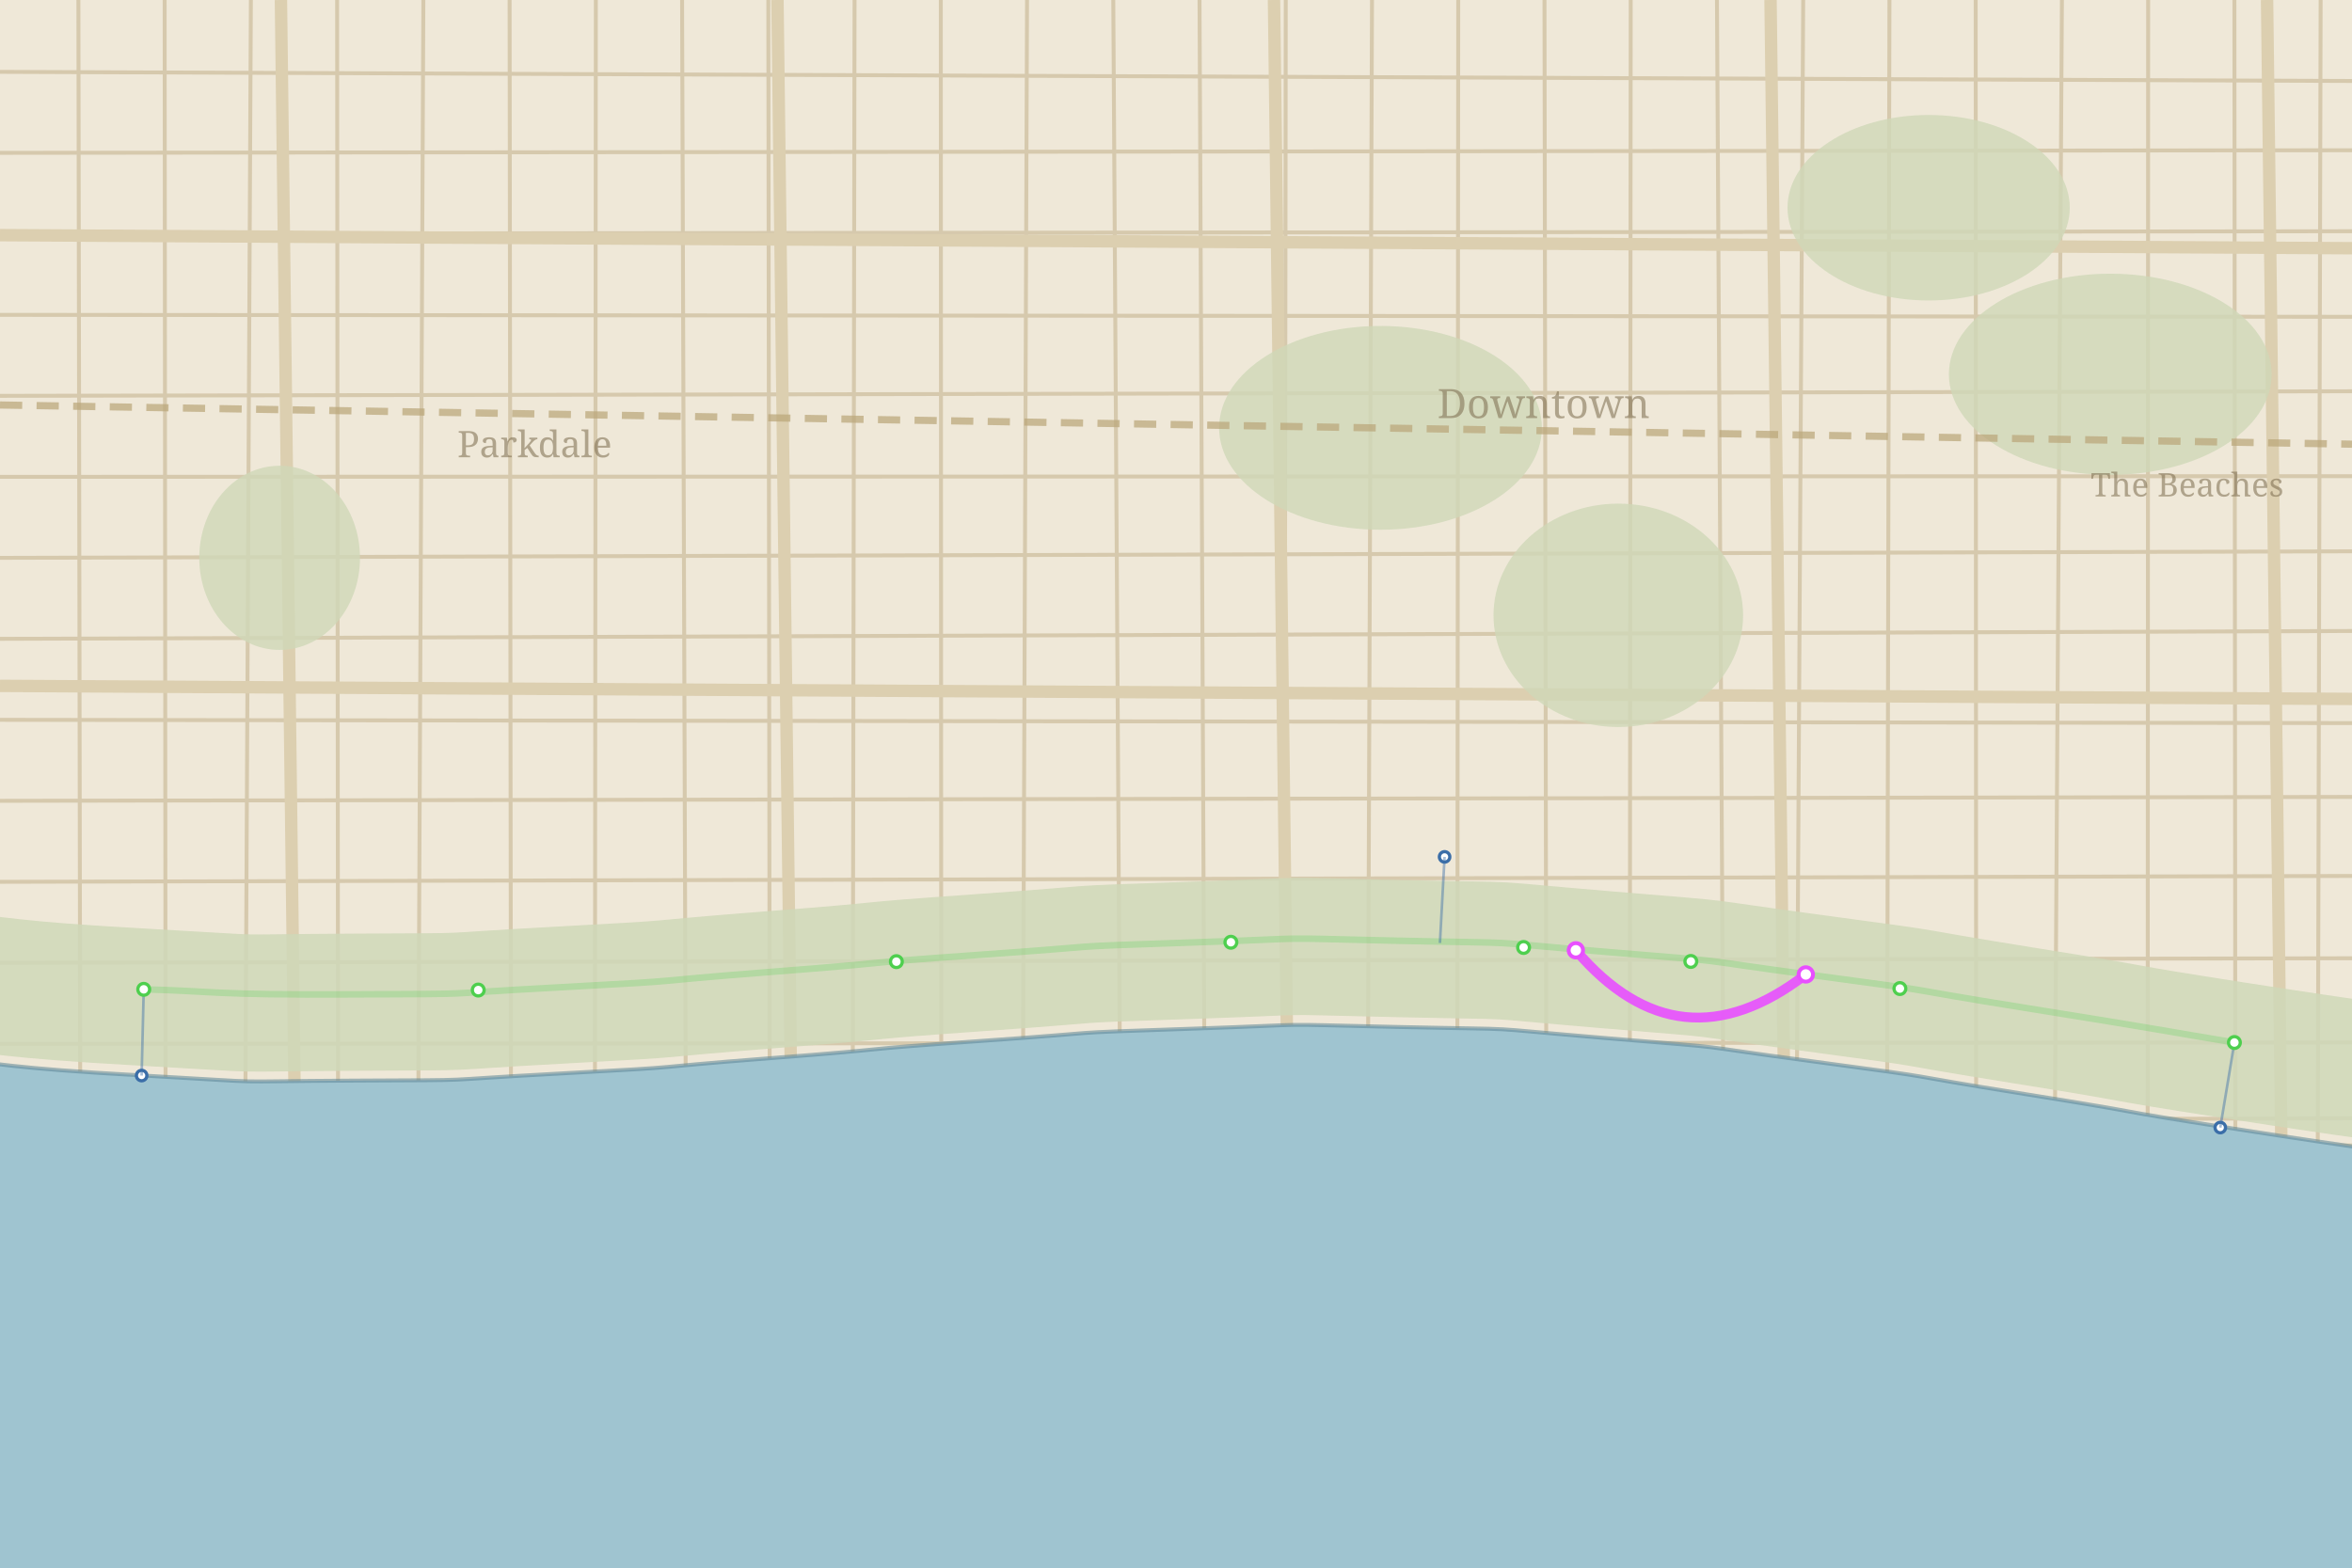
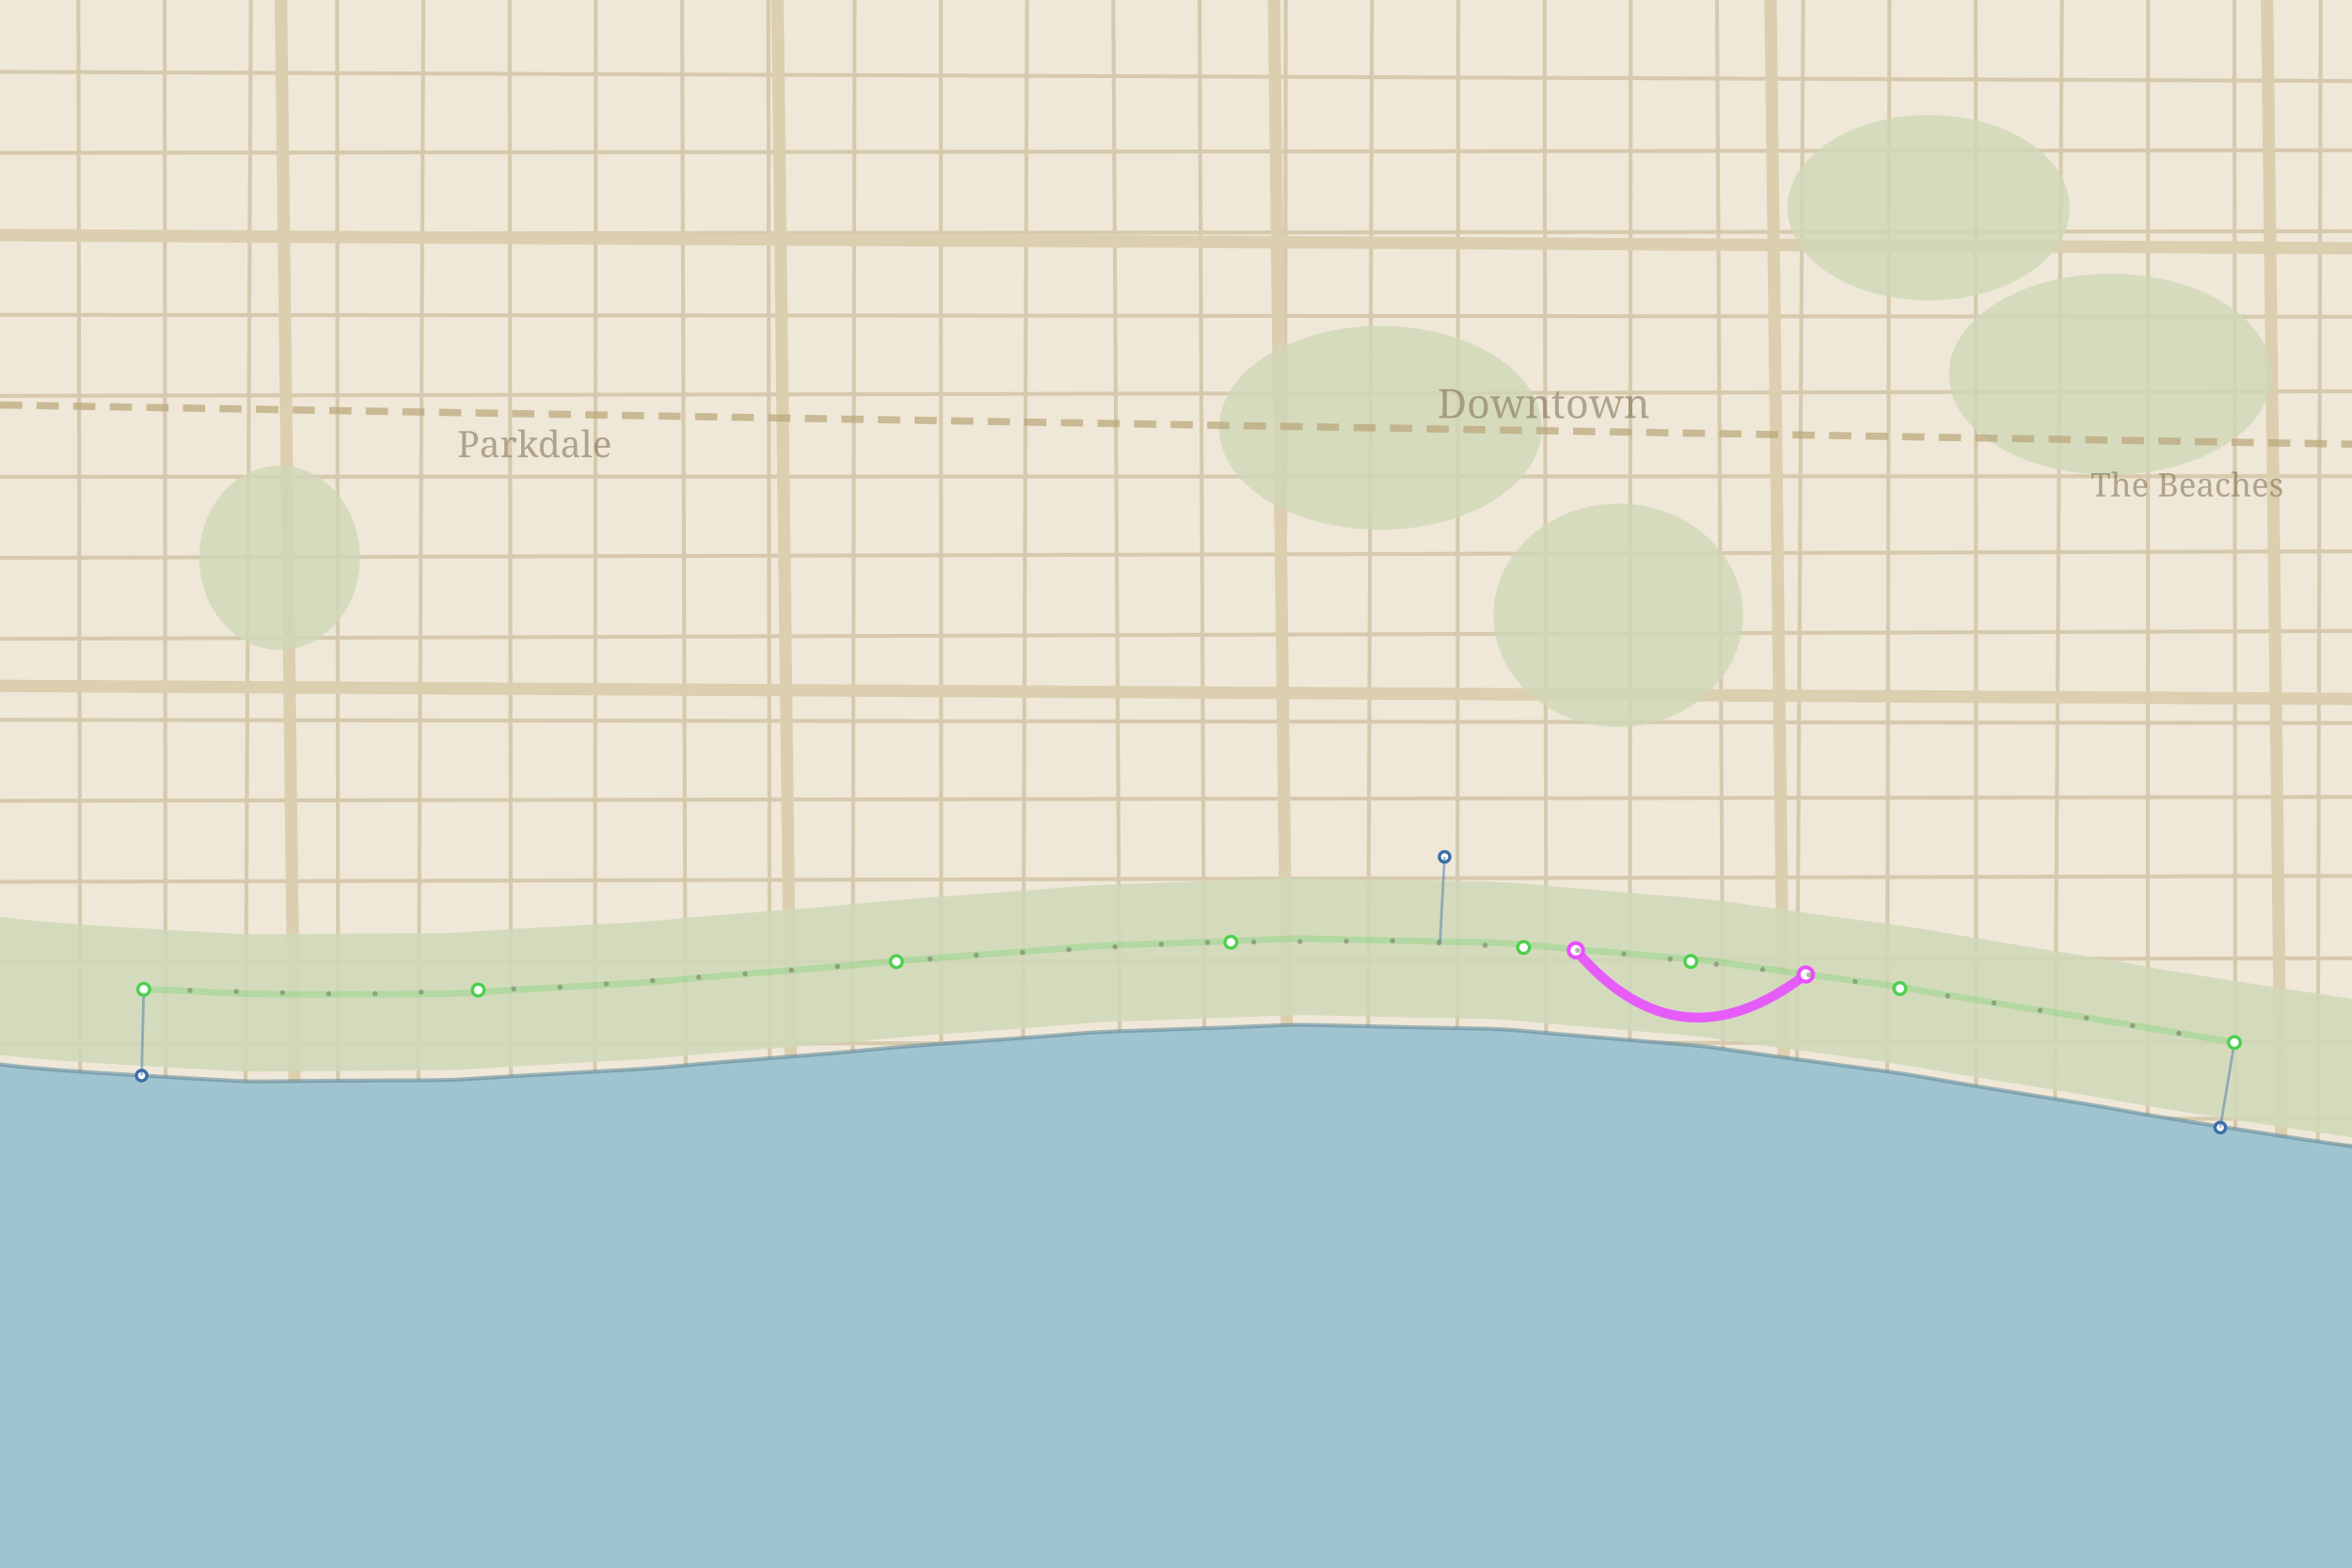
<svg xmlns="http://www.w3.org/2000/svg" width="3600" height="2400" viewBox="0 0 3600 2400">
  <g id="background">
    <rect width="3600" height="2400" fill="#efe8d8" />
  </g>
  <g id="topo">
    <g id="roads">
      <line x1="120" y1="0" x2="124" y2="2400" stroke="#d6c9ad" stroke-width="6" />
      <line x1="252" y1="0" x2="254" y2="2400" stroke="#d6c9ad" stroke-width="6" />
      <line x1="384" y1="0" x2="372" y2="2400" stroke="#d6c9ad" stroke-width="6" />
      <line x1="516" y1="0" x2="518" y2="2400" stroke="#d6c9ad" stroke-width="6" />
      <line x1="648" y1="0" x2="637" y2="2400" stroke="#d6c9ad" stroke-width="6" />
      <line x1="780" y1="0" x2="783" y2="2400" stroke="#d6c9ad" stroke-width="6" />
      <line x1="912" y1="0" x2="910" y2="2400" stroke="#d6c9ad" stroke-width="6" />
      <line x1="1044" y1="0" x2="1052" y2="2400" stroke="#d6c9ad" stroke-width="6" />
      <line x1="1176" y1="0" x2="1179" y2="2400" stroke="#d6c9ad" stroke-width="6" />
      <line x1="1308" y1="0" x2="1304" y2="2400" stroke="#d6c9ad" stroke-width="6" />
      <line x1="1440" y1="0" x2="1441" y2="2400" stroke="#d6c9ad" stroke-width="6" />
      <line x1="1572" y1="0" x2="1563" y2="2400" stroke="#d6c9ad" stroke-width="6" />
      <line x1="1704" y1="0" x2="1719" y2="2400" stroke="#d6c9ad" stroke-width="6" />
      <line x1="1836" y1="0" x2="1847" y2="2400" stroke="#d6c9ad" stroke-width="6" />
      <line x1="1968" y1="0" x2="1965" y2="2400" stroke="#d6c9ad" stroke-width="6" />
      <line x1="2100" y1="0" x2="2091" y2="2400" stroke="#d6c9ad" stroke-width="6" />
      <line x1="2232" y1="0" x2="2230" y2="2400" stroke="#d6c9ad" stroke-width="6" />
      <line x1="2364" y1="0" x2="2368" y2="2400" stroke="#d6c9ad" stroke-width="6" />
      <line x1="2496" y1="0" x2="2494" y2="2400" stroke="#d6c9ad" stroke-width="6" />
      <line x1="2628" y1="0" x2="2642" y2="2400" stroke="#d6c9ad" stroke-width="6" />
      <line x1="2760" y1="0" x2="2746" y2="2400" stroke="#d6c9ad" stroke-width="6" />
      <line x1="2892" y1="0" x2="2887" y2="2400" stroke="#d6c9ad" stroke-width="6" />
      <line x1="3024" y1="0" x2="3025" y2="2400" stroke="#d6c9ad" stroke-width="6" />
      <line x1="3156" y1="0" x2="3141" y2="2400" stroke="#d6c9ad" stroke-width="6" />
      <line x1="3288" y1="0" x2="3287" y2="2400" stroke="#d6c9ad" stroke-width="6" />
      <line x1="3420" y1="0" x2="3422" y2="2400" stroke="#d6c9ad" stroke-width="6" />
      <line x1="3552" y1="0" x2="3546" y2="2400" stroke="#d6c9ad" stroke-width="6" />
      <line x1="0" y1="110" x2="3600" y2="124" stroke="#d6c9ad" stroke-width="6" />
      <line x1="0" y1="234" x2="3600" y2="230" stroke="#d6c9ad" stroke-width="6" />
      <line x1="0" y1="358" x2="3600" y2="354" stroke="#d6c9ad" stroke-width="6" />
      <line x1="0" y1="482" x2="3600" y2="485" stroke="#d6c9ad" stroke-width="6" />
      <line x1="0" y1="606" x2="3600" y2="599" stroke="#d6c9ad" stroke-width="6" />
      <line x1="0" y1="730" x2="3600" y2="729" stroke="#d6c9ad" stroke-width="6" />
      <line x1="0" y1="854" x2="3600" y2="844" stroke="#d6c9ad" stroke-width="6" />
      <line x1="0" y1="978" x2="3600" y2="966" stroke="#d6c9ad" stroke-width="6" />
      <line x1="0" y1="1102" x2="3600" y2="1107" stroke="#d6c9ad" stroke-width="6" />
      <line x1="0" y1="1226" x2="3600" y2="1220" stroke="#d6c9ad" stroke-width="6" />
      <line x1="0" y1="1350" x2="3600" y2="1341" stroke="#d6c9ad" stroke-width="6" />
      <line x1="0" y1="1474" x2="3600" y2="1467" stroke="#d6c9ad" stroke-width="6" />
      <line x1="0" y1="1598" x2="3600" y2="1596" stroke="#d6c9ad" stroke-width="6" />
      <line x1="0" y1="1722" x2="3600" y2="1712" stroke="#d6c9ad" stroke-width="6" />
      <line x1="0" y1="1846" x2="3600" y2="1851" stroke="#d6c9ad" stroke-width="6" />
      <line x1="0" y1="1970" x2="3600" y2="1976" stroke="#d6c9ad" stroke-width="6" />
      <line x1="0" y1="2094" x2="3600" y2="2107" stroke="#d6c9ad" stroke-width="6" />
      <line x1="0" y1="2218" x2="3600" y2="2205" stroke="#d6c9ad" stroke-width="6" />
      <line x1="0" y1="2342" x2="3600" y2="2337" stroke="#d6c9ad" stroke-width="6" />
      <line x1="430" y1="0" x2="460" y2="2400" stroke="#dccfb0" stroke-width="19" />
      <line x1="1190" y1="0" x2="1220" y2="2400" stroke="#dccfb0" stroke-width="19" />
      <line x1="1950" y1="0" x2="1980" y2="2400" stroke="#dccfb0" stroke-width="19" />
      <line x1="2710" y1="0" x2="2740" y2="2400" stroke="#dccfb0" stroke-width="19" />
      <line x1="3470" y1="0" x2="3500" y2="2400" stroke="#dccfb0" stroke-width="19" />
      <line x1="0" y1="360" x2="3600" y2="380" stroke="#dccfb0" stroke-width="19" />
      <line x1="0" y1="1050" x2="3600" y2="1070" stroke="#dccfb0" stroke-width="19" />
      <line x1="0" y1="1740" x2="3600" y2="1760" stroke="#dccfb0" stroke-width="19" />
    </g>
    <g id="water">
      <path d="M-100.0 1618.8 C8.8 1628.2 2.4 1634.5 220.0 1646.6 C437.6 1658.7 322.4 1655.5 540.0 1654.3 C757.6 1653.2 642.4 1655.0 860.0 1643.3 C1077.6 1631.6 962.4 1636.8 1180.0 1619.9 C1397.6 1603.1 1282.4 1609.0 1500.0 1593.7 C1717.6 1578.5 1602.4 1582.4 1820.0 1575.0 C2037.6 1567.7 1922.4 1567.3 2140.0 1572.2 C2357.6 1577.0 2242.4 1571.2 2460.0 1589.4 C2677.6 1607.5 2562.4 1596.5 2780.0 1625.6 C2997.6 1654.7 2882.4 1640.2 3100.0 1675.0 C3317.6 1709.8 3202.4 1694.2 3420.0 1728.0 C3637.6 1761.8 3631.2 1758.6 3740.0 1774.4 L3800 2500 L-100 2500 Z" fill="#9fc4d0" />
      <path d="M-100.0 1618.8 C8.8 1628.2 2.4 1634.5 220.0 1646.6 C437.6 1658.7 322.4 1655.5 540.0 1654.3 C757.6 1653.2 642.4 1655.0 860.0 1643.3 C1077.6 1631.6 962.4 1636.8 1180.0 1619.9 C1397.6 1603.1 1282.4 1609.0 1500.0 1593.7 C1717.6 1578.5 1602.4 1582.4 1820.0 1575.0 C2037.6 1567.7 1922.4 1567.3 2140.0 1572.2 C2357.6 1577.0 2242.4 1571.2 2460.0 1589.4 C2677.6 1607.5 2562.4 1596.5 2780.0 1625.6 C2997.6 1654.7 2882.4 1640.2 3100.0 1675.0 C3317.6 1709.8 3202.4 1694.2 3420.0 1728.0 C3637.6 1761.8 3631.2 1758.6 3740.0 1774.4" fill="none" stroke="#5c8595" stroke-width="6" opacity=".55" />
      <path d="M-100.0 1498.8 C8.8 1508.2 2.4 1514.5 220.0 1526.6 C437.6 1538.7 322.4 1535.5 540.0 1534.3 C757.6 1533.2 642.4 1535.0 860.0 1523.3 C1077.6 1511.6 962.4 1516.8 1180.0 1499.9 C1397.6 1483.1 1282.4 1489.0 1500.0 1473.7 C1717.6 1458.5 1602.4 1462.4 1820.0 1455.0 C2037.6 1447.7 1922.4 1447.3 2140.0 1452.2 C2357.6 1457.0 2242.4 1451.2 2460.0 1469.4 C2677.6 1487.5 2562.4 1476.5 2780.0 1505.6 C2997.6 1534.7 2882.4 1520.2 3100.0 1555.0 C3317.6 1589.8 3202.4 1574.2 3420.0 1608.0 C3637.6 1641.8 3631.2 1638.6 3740.0 1654.4" fill="none" stroke="#cfd8b8" stroke-width="210" stroke-linecap="round" stroke-linejoin="round" opacity=".85" />
      <ellipse cx="428" cy="854" rx="123" ry="141" fill="#cfd8b8" opacity=".8" />
      <ellipse cx="3230" cy="573" rx="247" ry="154" fill="#cfd8b8" opacity=".8" />
      <ellipse cx="2952" cy="318" rx="216" ry="142" fill="#cfd8b8" opacity=".8" />
      <ellipse cx="2113" cy="655" rx="247" ry="156" fill="#cfd8b8" opacity=".8" />
      <ellipse cx="2477" cy="942" rx="191" ry="171" fill="#cfd8b8" opacity=".8" />
      <line x1="0" y1="620" x2="3600" y2="680" stroke="#b9a578" stroke-width="11" stroke-dasharray="34 22" opacity=".7" />
    </g>
    <g id="labels">
      <text x="700" y="700" font-family="Georgia,serif" font-size="56" fill="#7a6a4c" opacity=".55">Parkdale</text>
      <text x="2200" y="640" font-family="Georgia,serif" font-size="62" fill="#7a6a4c" opacity=".55">Downtown</text>
      <text x="3200" y="760" font-family="Georgia,serif" font-size="50" fill="#7a6a4c" opacity=".55">The Beaches</text>
    </g>
  </g>
  <path id="route" d="M220.0 1514.6 C328.8 1517.3 322.4 1523.5 540.0 1522.3 C757.6 1521.2 642.4 1523.0 860.0 1511.3 C1077.6 1499.6 962.4 1504.8 1180.0 1487.9 C1397.6 1471.1 1282.4 1477.0 1500.0 1461.7 C1717.6 1446.5 1602.4 1450.4 1820.0 1443.0 C2037.6 1435.7 1922.4 1435.3 2140.0 1440.2 C2357.6 1445.0 2242.4 1439.2 2460.0 1457.4 C2677.6 1475.5 2562.4 1464.5 2780.0 1493.6 C2997.6 1522.7 2882.4 1508.2 3100.0 1543.0 C3317.6 1577.8 3311.2 1578.0 3420.0 1596.0" fill="none" stroke="#4ecf4e" stroke-width="10" stroke-linecap="round" opacity=".25" />
  <g id="wishful">
    <path d="M2412.0 1454.8 Q2570.4 1640.4 2764.0 1491.8" fill="none" stroke="#e84fff" stroke-width="15" stroke-linecap="round" opacity=".9" />
    <circle cx="2412.0" cy="1454.8" r="11" fill="#fff" stroke="#e84fff" stroke-width="6" />
    <circle cx="2764.0" cy="1491.8" r="11" fill="#fff" stroke="#e84fff" stroke-width="6" />
  </g>
  <g id="crossings">
    <circle id="link-1" cx="216.8" cy="1646.6" r="8" fill="#fff" stroke="#3b6ea8" stroke-width="5" />
    <line x1="220.0" y1="1514.6" x2="216.8" y2="1646.6" stroke="#3b6ea8" stroke-width="4" opacity=".45" />
    <circle id="link-2" cx="2211.1" cy="1311.8" r="8" fill="#fff" stroke="#3b6ea8" stroke-width="5" />
    <line x1="2204.0" y1="1443.6" x2="2211.1" y2="1311.8" stroke="#3b6ea8" stroke-width="4" opacity=".45" />
    <circle id="link-3" cx="3398.4" cy="1726.2" r="8" fill="#fff" stroke="#3b6ea8" stroke-width="5" />
    <line x1="3420.0" y1="1596.0" x2="3398.4" y2="1726.2" stroke="#3b6ea8" stroke-width="4" opacity=".45" />
  </g>
+   <g id="heights">
+     <circle id="h-76" cx="290.8" cy="1516.3" r="4" fill="#6f6a5e" opacity=".5" />
+     <circle id="h-76_1" cx="361.6" cy="1518.0" r="4" fill="#6f6a5e" opacity=".5" />
+     <circle id="h-76_2" cx="432.4" cy="1519.7" r="4" fill="#6f6a5e" opacity=".5" />
+     <circle id="h-76_3" cx="503.2" cy="1521.5" r="4" fill="#6f6a5e" opacity=".5" />
+     <circle id="h-76_4" cx="574.0" cy="1521.2" r="4" fill="#6f6a5e" opacity=".5" />
+     <circle id="h-76_5" cx="644.8" cy="1518.7" r="4" fill="#6f6a5e" opacity=".5" />
+     <circle id="h-76_6" cx="786.4" cy="1513.9" r="4" fill="#6f6a5e" opacity=".5" />
+     <circle id="h-76_7" cx="857.2" cy="1511.4" r="4" fill="#6f6a5e" opacity=".5" />
+     <circle id="h-76_8" cx="928.0" cy="1506.3" r="4" fill="#6f6a5e" opacity=".5" />
+     <circle id="h-76_9" cx="998.8" cy="1501.2" r="4" fill="#6f6a5e" opacity=".5" />
+     <circle id="h-76_10" cx="1069.6" cy="1496.0" r="4" fill="#6f6a5e" opacity=".5" />
+     <circle id="h-76_11" cx="1140.4" cy="1490.8" r="4" fill="#6f6a5e" opacity=".5" />
+     <circle id="h-76_12" cx="1211.2" cy="1485.4" r="4" fill="#6f6a5e" opacity=".5" />
+     <circle id="h-76_13" cx="1281.9" cy="1479.6" r="4" fill="#6f6a5e" opacity=".5" />
+     <circle id="h-76_14" cx="1423.5" cy="1468.0" r="4" fill="#6f6a5e" opacity=".5" />
+     <circle id="h-76_15" cx="1494.3" cy="1462.2" r="4" fill="#6f6a5e" opacity=".5" />
+     <circle id="h-76_16" cx="1565.1" cy="1457.9" r="4" fill="#6f6a5e" opacity=".5" />
+     <circle id="h-76_17" cx="1635.9" cy="1453.8" r="4" fill="#6f6a5e" opacity=".5" />
+     <circle id="h-76_18" cx="1706.7" cy="1449.7" r="4" fill="#6f6a5e" opacity=".5" />
+     <circle id="h-76_19" cx="1777.5" cy="1445.5" r="4" fill="#6f6a5e" opacity=".5" />
+     <circle id="h-76_20" cx="1848.3" cy="1442.8" r="4" fill="#6f6a5e" opacity=".5" />
+     <circle id="h-76_21" cx="1919.1" cy="1442.1" r="4" fill="#6f6a5e" opacity=".5" />
+     <circle id="h-76_22" cx="1989.9" cy="1441.5" r="4" fill="#6f6a5e" opacity=".5" />
+     <circle id="h-76_23" cx="2060.7" cy="1440.9" r="4" fill="#6f6a5e" opacity=".5" />
+     <circle id="h-76_24" cx="2131.5" cy="1440.2" r="4" fill="#6f6a5e" opacity=".5" />
+     <circle id="h-76_25" cx="2202.3" cy="1443.5" r="4" fill="#6f6a5e" opacity=".5" />
+     <circle id="h-76_26" cx="2273.1" cy="1447.3" r="4" fill="#6f6a5e" opacity=".5" />
+     <circle id="h-76_27" cx="2414.7" cy="1454.9" r="4" fill="#6f6a5e" opacity=".5" />
+     <circle id="h-76_28" cx="2485.5" cy="1460.3" r="4" fill="#6f6a5e" opacity=".5" />
+     <circle id="h-76_29" cx="2556.3" cy="1468.3" r="4" fill="#6f6a5e" opacity=".5" />
+     <circle id="h-76_30" cx="2627.1" cy="1476.3" r="4" fill="#6f6a5e" opacity=".5" />
+     <circle id="h-76_31" cx="2697.9" cy="1484.3" r="4" fill="#6f6a5e" opacity=".5" />
+     <circle id="h-76_32" cx="2768.7" cy="1492.3" r="4" fill="#6f6a5e" opacity=".5" />
+     <circle id="h-76_33" cx="2839.5" cy="1502.8" r="4" fill="#6f6a5e" opacity=".5" />
+     <circle id="h-76_34" cx="2981.1" cy="1524.6" r="4" fill="#6f6a5e" opacity=".5" />
+     <circle id="h-77" cx="3051.9" cy="1535.5" r="4" fill="#6f6a5e" opacity=".5" />
+     <circle id="h-77_1" cx="3122.7" cy="1546.7" r="4" fill="#6f6a5e" opacity=".5" />
+     <circle id="h-77_2" cx="3193.5" cy="1558.4" r="4" fill="#6f6a5e" opacity=".5" />
+     <circle id="h-77_3" cx="3264.2" cy="1570.2" r="4" fill="#6f6a5e" opacity=".5" />
+     <circle id="h-78" cx="3335.0" cy="1581.9" r="4" fill="#6f6a5e" opacity=".5" />
+   </g>
  <g id="waypoints">
    <circle id="wp-1" cx="220.0" cy="1514.6" r="9" fill="#fff" stroke="#4ecf4e" stroke-width="5" />
    <circle id="wp-2" cx="732.0" cy="1515.7" r="9" fill="#fff" stroke="#4ecf4e" stroke-width="5" />
    <circle id="wp-3" cx="1372.0" cy="1472.2" r="9" fill="#fff" stroke="#4ecf4e" stroke-width="5" />
    <circle id="wp-4" cx="1884.0" cy="1442.5" r="9" fill="#fff" stroke="#4ecf4e" stroke-width="5" />
    <circle id="wp-5" cx="2332.0" cy="1450.5" r="9" fill="#fff" stroke="#4ecf4e" stroke-width="5" />
    <circle id="wp-6" cx="2588.0" cy="1471.9" r="9" fill="#fff" stroke="#4ecf4e" stroke-width="5" />
    <circle id="wp-7" cx="2908.0" cy="1513.4" r="9" fill="#fff" stroke="#4ecf4e" stroke-width="5" />
    <circle id="wp-8" cx="3420.0" cy="1596.0" r="9" fill="#fff" stroke="#4ecf4e" stroke-width="5" />
  </g>
</svg>
